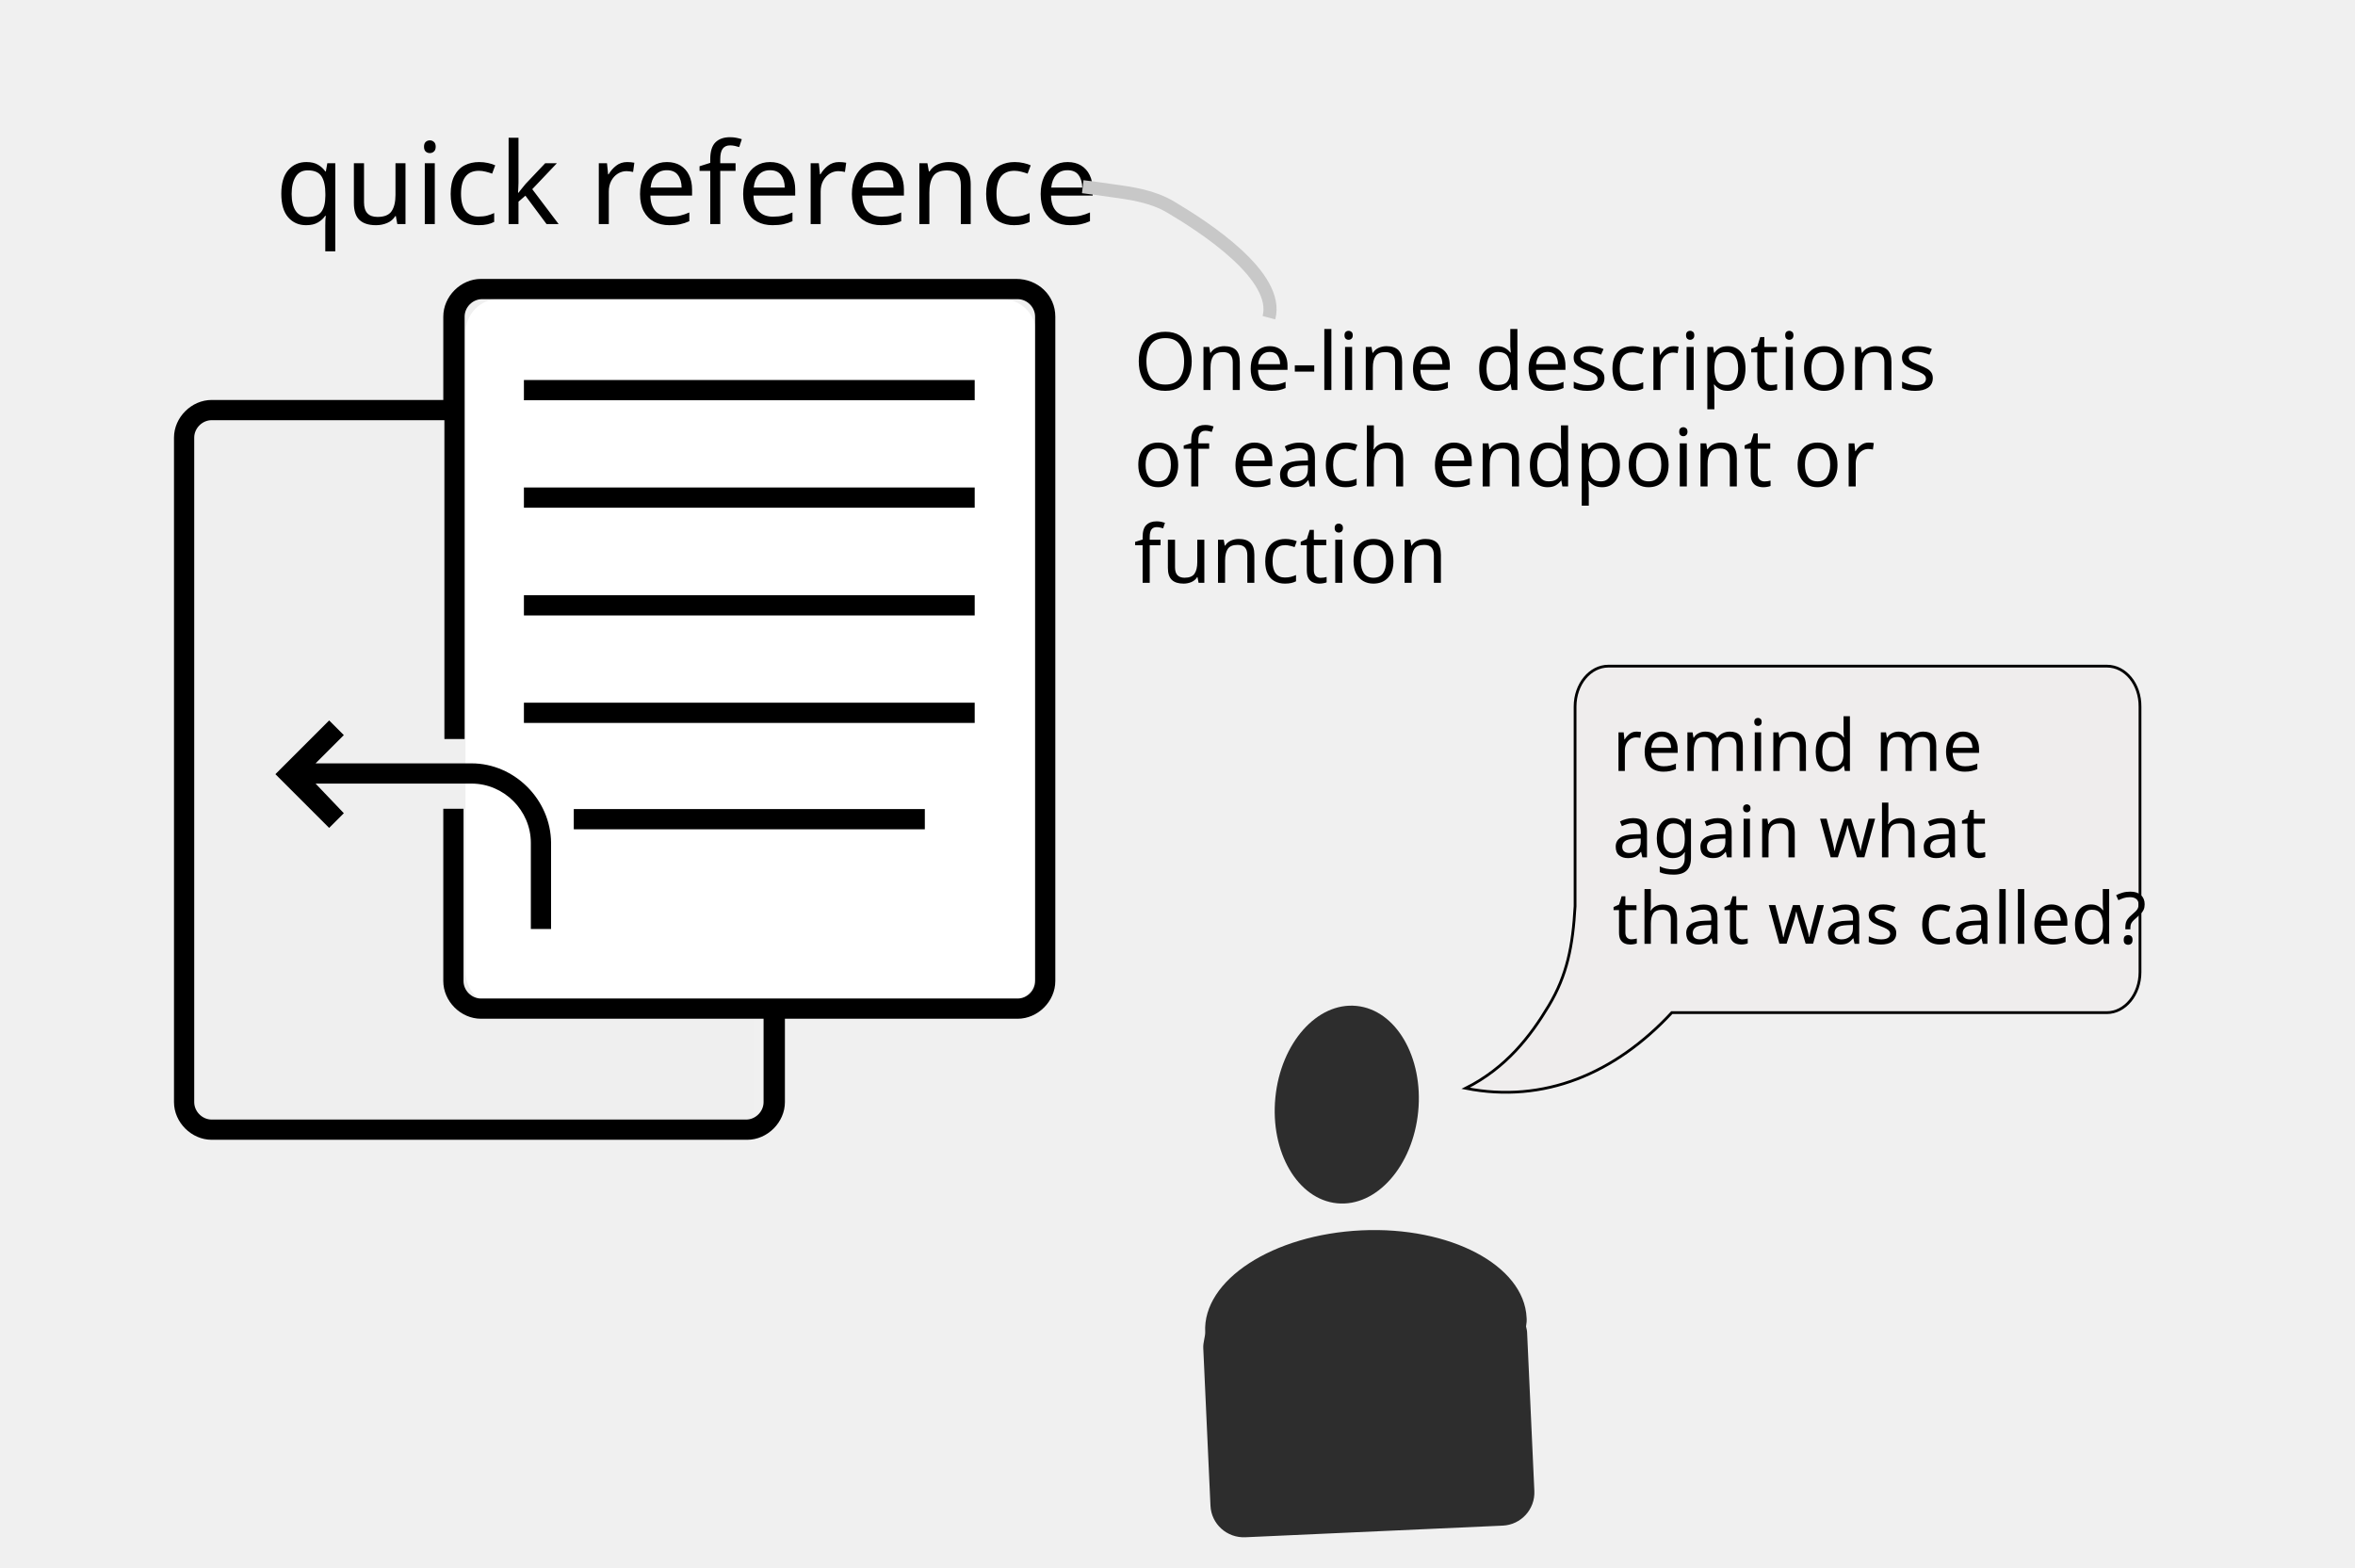
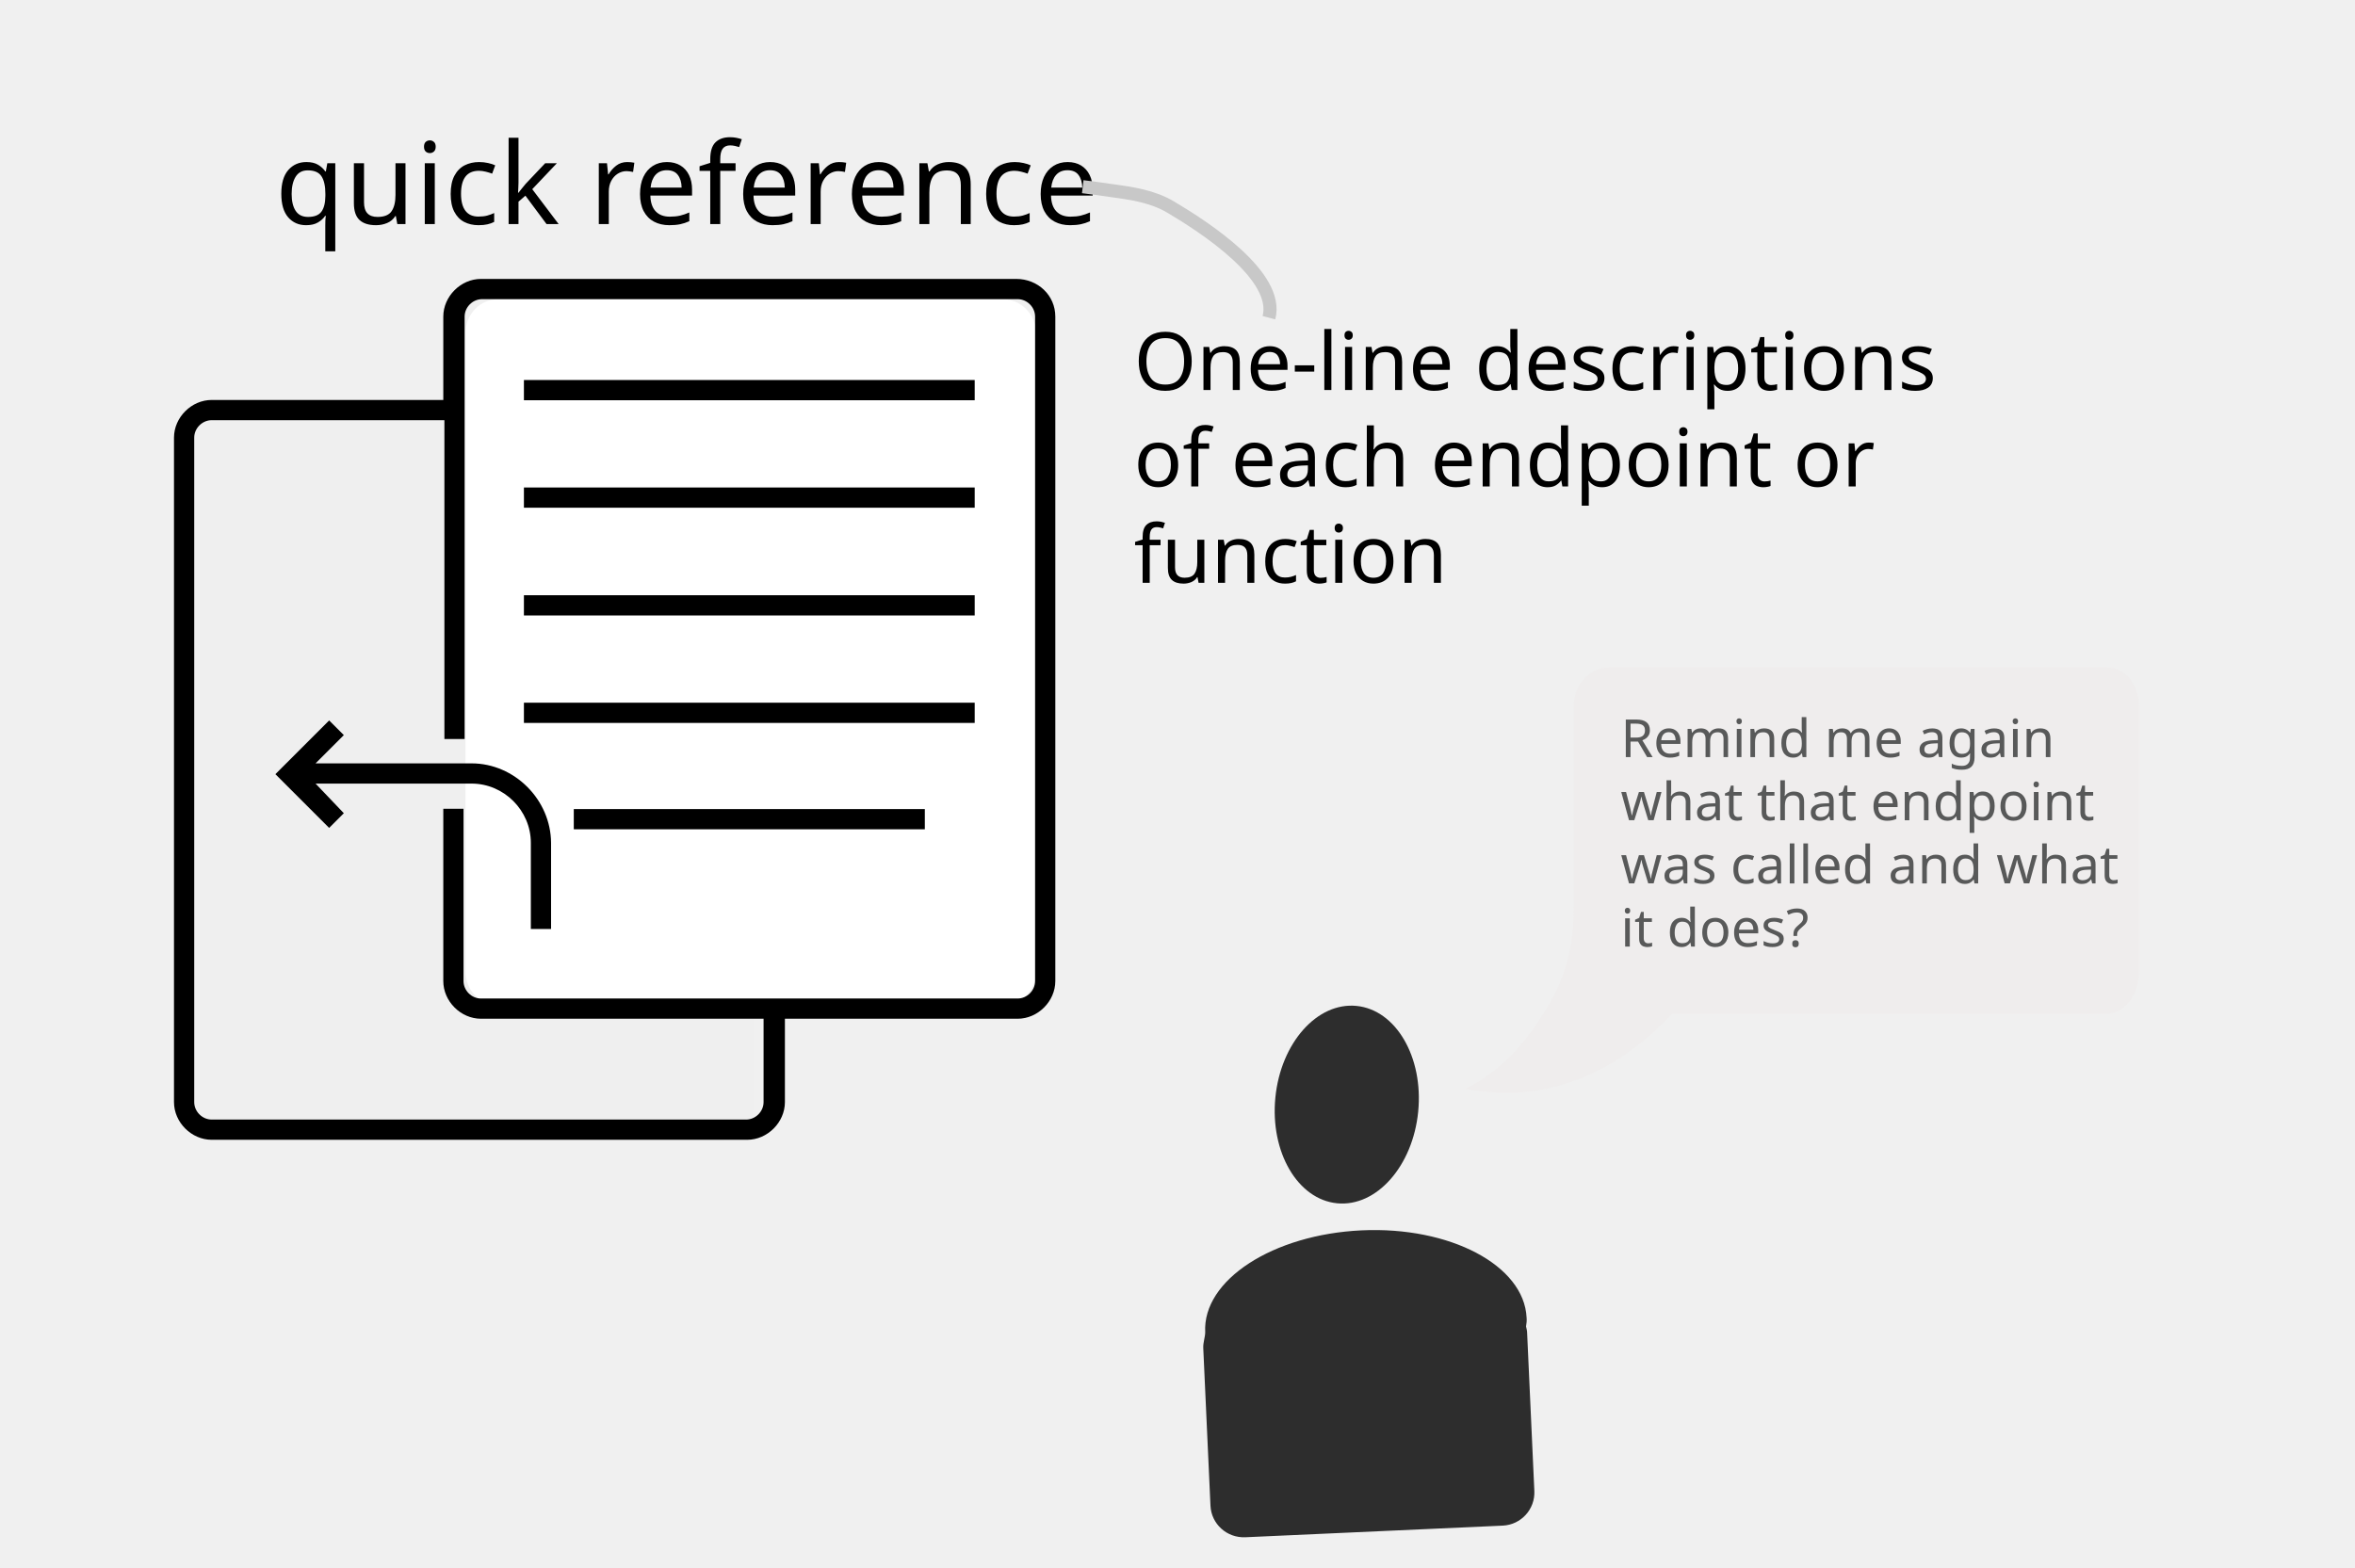
<svg xmlns="http://www.w3.org/2000/svg" version="1.1" id="Layer_1" x="0px" y="0px" viewBox="0 0 850 566" enable-background="new 0 0 850 566" xml:space="preserve">
  <path fill="#EFEFEF" d="M272,400c0,6.6-5.4,12-12,12H81c-6.6,0-12-5.4-12-12V157c0-6.6,5.4-12,12-12h179c6.6,0,12,5.4,12,12V400z" />
  <path fill="#FFFFFF" d="M374,350.7c0,6.8-5.6,12.3-12.1,12.3H179.8c-6.5,0-11.8-5.5-11.8-12.3V120.3c0-6.8,5.3-12.3,11.8-12.3h182.1  c6.5,0,12.1,5.5,12.1,12.3V350.7z" />
  <path d="M170.2,275.6h-56.3l10.2-10.2l-5.3-5.3l-19.4,19.4l19.4,19.4l5.3-5.3l-10.2-10.7h56.3c11.7,0,21.4,9.7,21.4,21.4v31.1h7.3  v-31.1C198.8,288.7,185.7,275.6,170.2,275.6L170.2,275.6z" />
  <path d="M373.6,354.2c0,3.4-2.9,6.3-6.3,6.3H173.6c-3.4,0-6.3-2.9-6.3-6.3v-62.2H160v62.2c0,7.3,6.3,13.6,13.6,13.6h102v30.1  c0,3.4-2.9,6.3-6.3,6.3H76.4c-3.4,0-6.3-2.9-6.3-6.3V158c0-3.4,2.9-6.3,6.3-6.3h84v115.1h7.3l0-152.5c0-3.4,2.9-6.3,6.3-6.3h193.3  c3.4,0,6.3,2.9,6.3,6.3L373.6,354.2z M366.8,100.7H173.6c-7.3,0-13.6,6.3-13.6,13.6v30.1H76.4c-7.3,0-13.6,6.3-13.6,13.6v239.9  c0,7.3,6.3,13.6,13.6,13.6h193.3c7.3,0,13.6-6.3,13.6-13.6v-30.1h84c7.3,0,13.6-6.3,13.6-13.6l0-239.9  C380.9,106.6,374.6,100.7,366.8,100.7L366.8,100.7z" />
  <rect x="189.1" y="137.2" width="162.7" height="7.3" />
  <rect x="189.1" y="176" width="162.7" height="7.3" />
  <rect x="189.1" y="214.9" width="162.7" height="7.3" />
  <rect x="189.1" y="253.7" width="162.7" height="7.3" />
  <rect x="207.1" y="292.1" width="126.7" height="7.3" />
  <text transform="matrix(1 0 0 1 409.2571 140.8101)">
    <tspan x="0" y="0" font-family="'ArialMT'" font-size="29">One-line descriptions</tspan>
    <tspan x="0" y="34.8" font-family="'ArialMT'" font-size="29">of each endpoint or </tspan>
    <tspan x="0" y="69.6" font-family="'ArialMT'" font-size="29">function</tspan>
  </text>
  <text transform="matrix(1 0 0 1 99.2812 80.8952)" font-family="'ArialMT'" font-size="41">quick reference</text>
  <ellipse transform="matrix(0.9952 9.783249e-02 -9.783249e-02 0.9952 41.3471 -45.6462)" fill="#2D2D2D" cx="486.1" cy="398.8" rx="25.9" ry="35.8" />
-   <path fill="#2D2D2D" d="M551,475.7c-0.9-18.9-27.7-33-59.6-31.5c-31.9,1.5-57.4,17.9-56.4,36.8c0,0,0,0,0,0c0,1.7-0.8,3.7-0.7,5.7  l2.6,56.9c0.3,6.6,5.9,11.7,12.6,11.4l92.9-4.2c6.6-0.3,11.7-5.9,11.4-12.5l-2.6-56.9c0-0.9-0.2-1.7-0.4-2.5  C551,477.8,551.1,476.7,551,475.7z" />
-   <path fill="#EFEDED" stroke="#000000" stroke-miterlimit="10" d="M760.5,240.5h-180c-6.6,0-12,6.5-12,14.6v72.1  c-0.8,14.4-2.9,24.9-9.5,35.9c-6.6,11-15.3,22.4-30,29.8c28.2,5.6,54-5.3,74.4-27.3h157c6.6,0,12-6.6,12-14.6v-95.8  C772.5,247,767.1,240.5,760.5,240.5z" />
-   <text transform="matrix(1 0 0 1 581.9654 278.3388)">
-     <tspan x="0" y="0" font-family="'ArialMT'" font-size="25.993">remind me </tspan>
-     <tspan x="0" y="31.2" font-family="'ArialMT'" font-size="25.993">again what </tspan>
-     <tspan x="0" y="62.4" font-family="'ArialMT'" font-size="25.993">that was called?</tspan>
+   <path fill="#2D2D2D" d="M551,475.7c-0.9-18.9-27.7-33-59.6-31.5c-31.9,1.5-57.4,17.9-56.4,36.8v0c0,1.7-0.8,3.7-0.7,5.7l2.6,56.9  c0.3,6.6,5.9,11.7,12.6,11.4l92.9-4.2c6.6-0.3,11.7-5.9,11.4-12.5l-2.6-56.9c0-0.9-0.2-1.7-0.4-2.5C551,477.8,551.1,476.7,551,475.7  z" />
+   <path fill="#EFEDED" d="M760.5,241h-180c-6.6,0-12.5,6-12.5,14.1v72.1c0,14.4-2.7,24.9-9.2,35.9c-6.6,11-15.2,22.7-29.9,30  c28.2,5.6,54.1-5.1,74.6-27.1h157c6.6,0,11.5-7.1,11.5-15.1v-95.8C772,247,767.1,241,760.5,241z" />
+   <text transform="matrix(1 0 0 1 584.9654 273.3388)">
+     <tspan x="0" y="0" fill="#585959" font-family="'ArialMT'" font-size="19">Remind me again </tspan>
+     <tspan x="0" y="22.8" fill="#585959" font-family="'ArialMT'" font-size="19">what that endpoint </tspan>
+     <tspan x="0" y="45.6" fill="#585959" font-family="'ArialMT'" font-size="19">was called and what </tspan>
+     <tspan x="0" y="68.4" fill="#585959" font-family="'ArialMT'" font-size="19">it does?</tspan>
  </text>
  <path fill="none" stroke="#C8C8C8" stroke-width="4.726" stroke-miterlimit="10" d="M458,114.7c4-15-23.1-32.6-35.4-39.9  c-6.5-3.9-14.1-5-21.5-6c-3.4-0.5-6.9-1-10.3-1.4" />
</svg>
